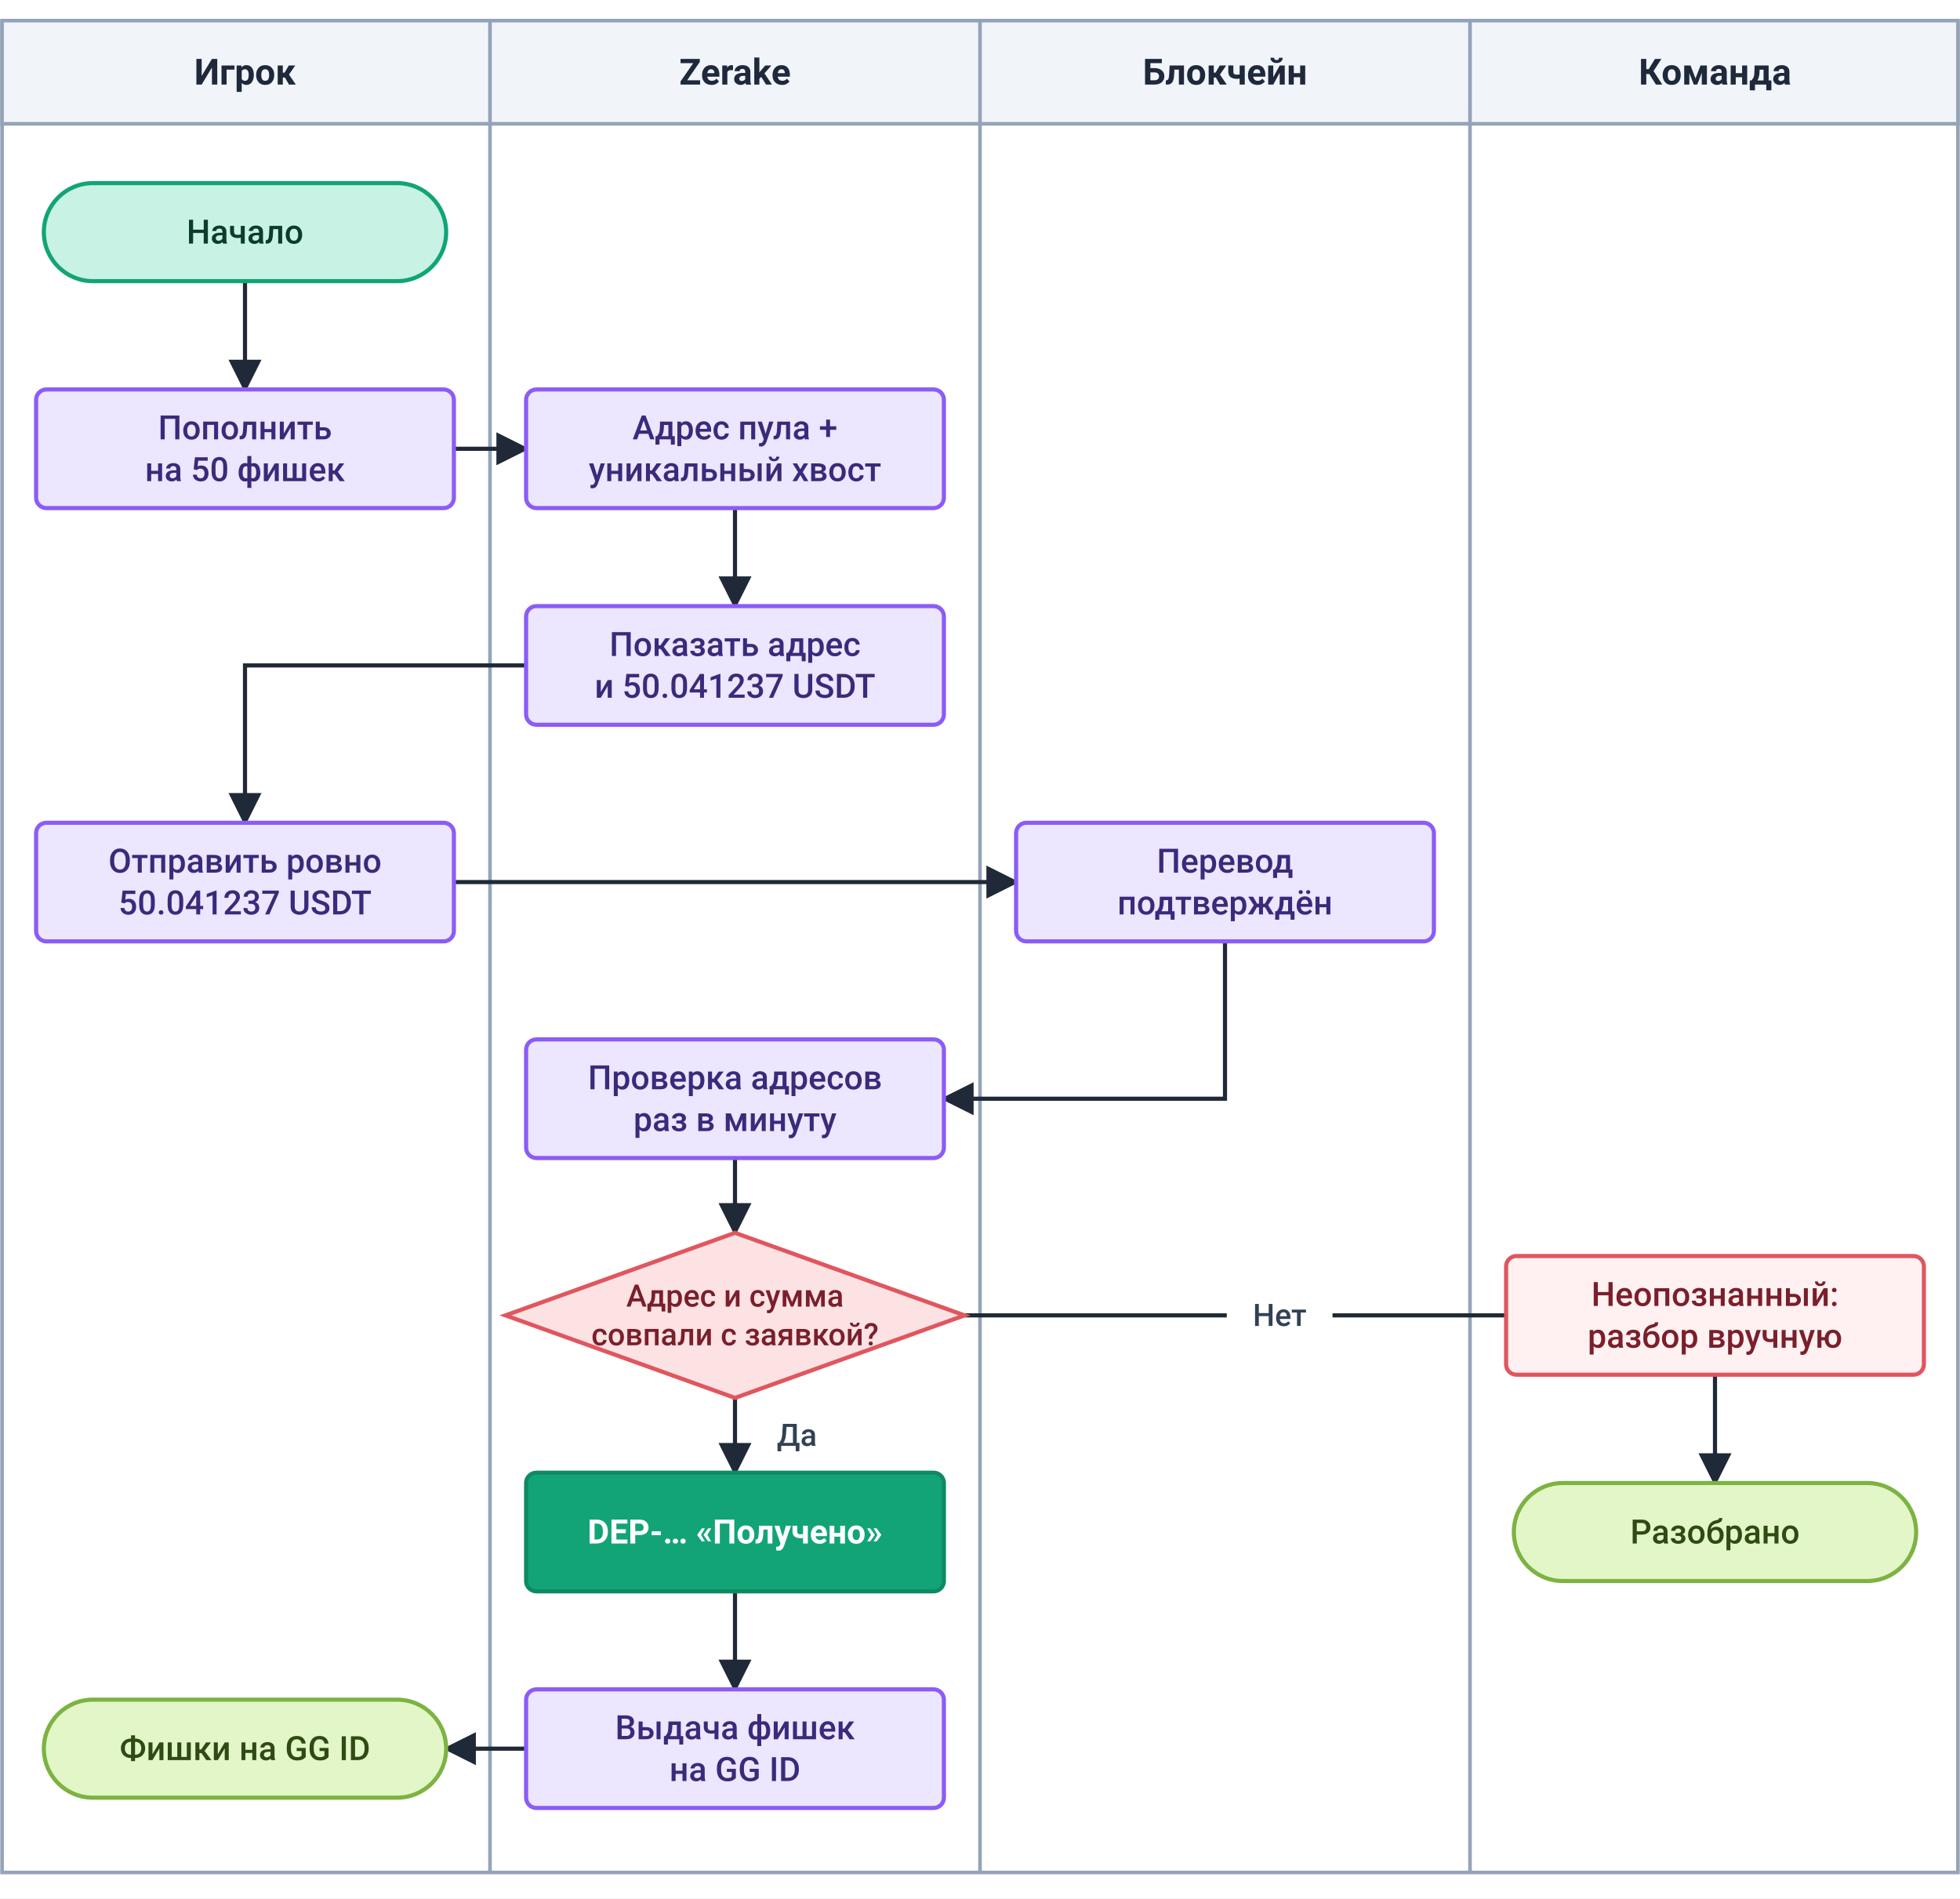
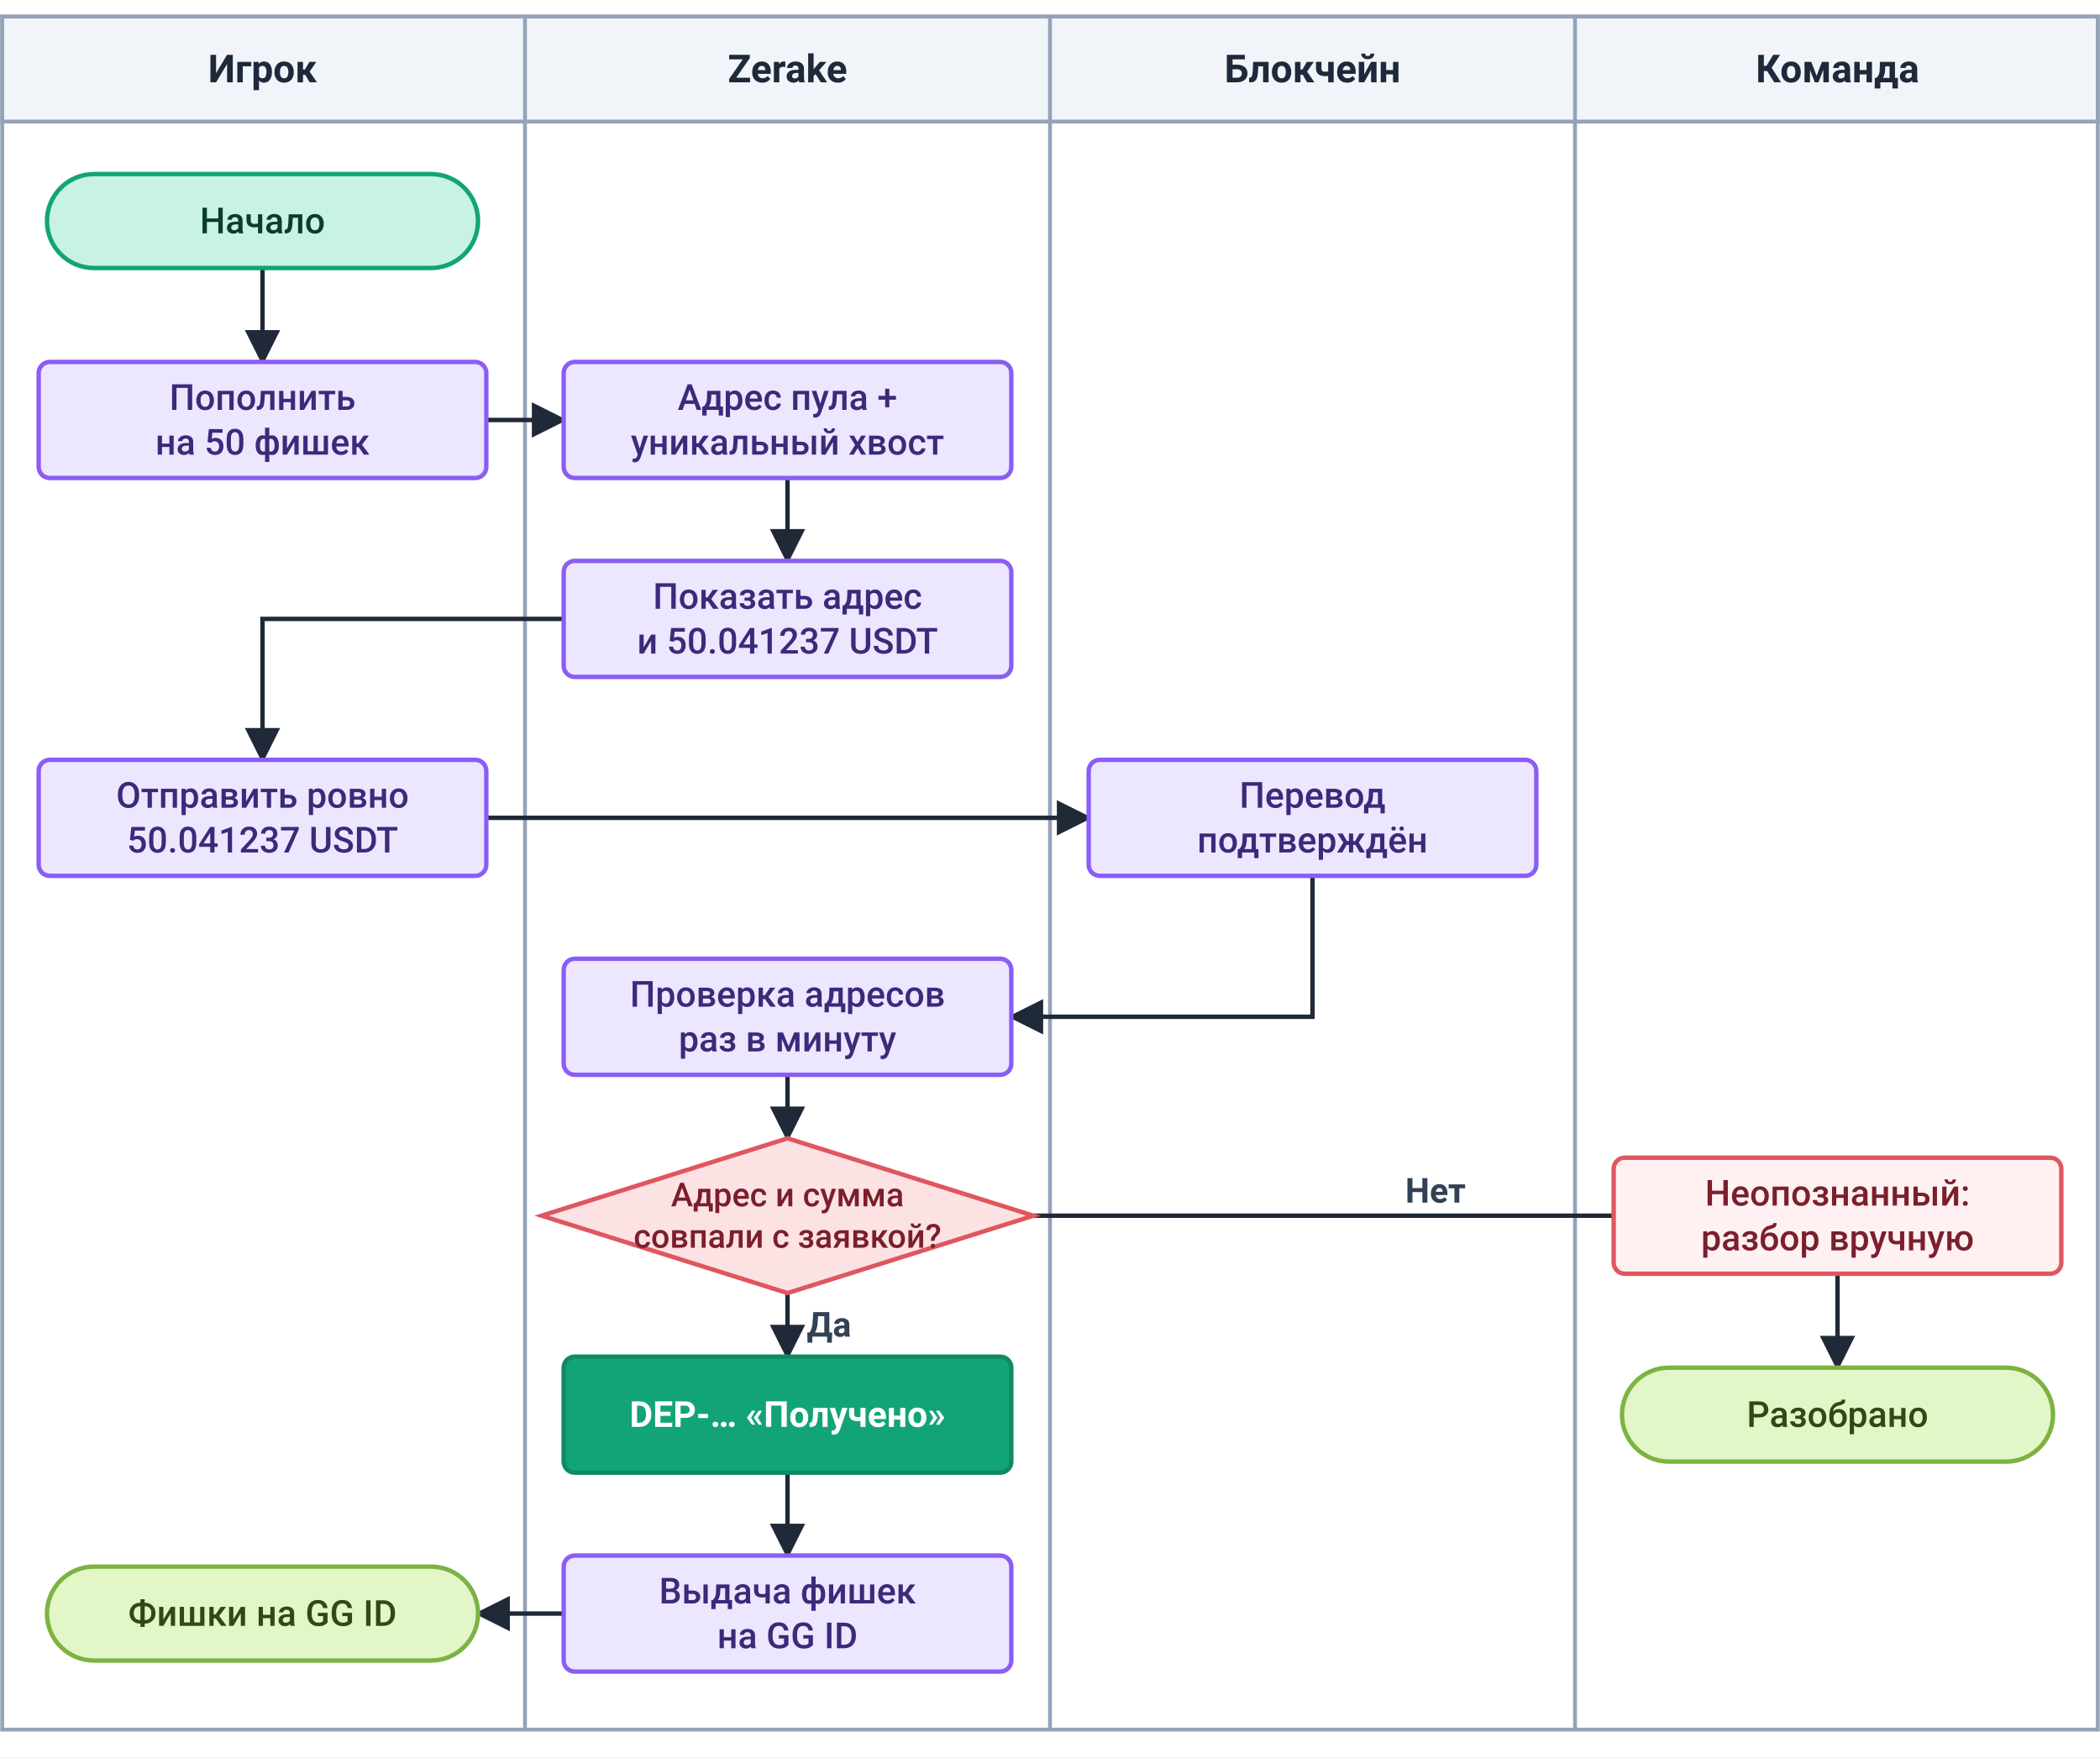
- <svg xmlns="http://www.w3.org/2000/svg" viewBox="0 0 760 736" width="760" height="736" font-family="Segoe UI, -apple-system, Roboto, Helvetica, Arial, sans-serif">
+ <svg xmlns="http://www.w3.org/2000/svg" viewBox="0 0 760 636" width="760" height="636" font-family="Segoe UI, -apple-system, Roboto, Helvetica, Arial, sans-serif">
  <defs>
    <marker id="arr" viewBox="0 0 10 10" refX="9" refY="5" markerWidth="8" markerHeight="8" orient="auto-start-reverse">
      <path d="M0,0 L10,5 L0,10 z" fill="#1f2937" />
    </marker>
  </defs>
-   <rect width="760" height="736" fill="#ffffff" />
-   <rect x="0.8" y="8" width="758.4" height="718" fill="#ffffff" stroke="#94a3b8" stroke-width="1.4" />
-   <rect x="0.8" y="8" width="758.4" height="40" fill="#f1f4f9" stroke="#94a3b8" stroke-width="1.4" />
-   <text x="95.0" y="28.0" text-anchor="middle" dominant-baseline="central" font-size="14" font-weight="600" fill="#1e293b">Игрок</text>
-   <line x1="190" y1="8" x2="190" y2="726" stroke="#94a3b8" stroke-width="1.4" />
-   <text x="285.0" y="28.0" text-anchor="middle" dominant-baseline="central" font-size="14" font-weight="600" fill="#1e293b">Zerake</text>
-   <line x1="380" y1="8" x2="380" y2="726" stroke="#94a3b8" stroke-width="1.4" />
-   <text x="475.0" y="28.0" text-anchor="middle" dominant-baseline="central" font-size="14" font-weight="600" fill="#1e293b">Блокчейн</text>
-   <line x1="570" y1="8" x2="570" y2="726" stroke="#94a3b8" stroke-width="1.4" />
-   <text x="665.0" y="28.0" text-anchor="middle" dominant-baseline="central" font-size="14" font-weight="600" fill="#1e293b">Команда</text>
-   <path d="M95.0,109.0 L95.0,151.0" fill="none" stroke="#1f2937" stroke-width="1.6" marker-end="url(#arr)" />
-   <path d="M176.0,174.0 L204.0,174.0" fill="none" stroke="#1f2937" stroke-width="1.6" marker-end="url(#arr)" />
-   <path d="M285.0,197.0 L285.0,235.0" fill="none" stroke="#1f2937" stroke-width="1.6" marker-end="url(#arr)" />
-   <path d="M204.0,258.0 L95.0,258.0 L95.0,319.0" fill="none" stroke="#1f2937" stroke-width="1.6" marker-end="url(#arr)" />
-   <path d="M176.0,342.0 L394.0,342.0" fill="none" stroke="#1f2937" stroke-width="1.6" marker-end="url(#arr)" />
-   <path d="M475.0,365.0 L475.0,426.0 L366.0,426.0" fill="none" stroke="#1f2937" stroke-width="1.6" marker-end="url(#arr)" />
-   <path d="M285.0,449.0 L285.0,478.0" fill="none" stroke="#1f2937" stroke-width="1.6" marker-end="url(#arr)" />
-   <path d="M285.0,542.0 L285.0,571.0" fill="none" stroke="#1f2937" stroke-width="1.6" marker-end="url(#arr)" />
-   <rect x="293.0" y="545.5" width="32" height="22" rx="4" fill="#ffffff" />
-   <text x="309.0" y="556.5" text-anchor="middle" dominant-baseline="central" font-size="12" font-weight="500" fill="#334155">Да</text>
-   <path d="M374.0,510.0 L665.0,510.0 L665.0,533.0" fill="none" stroke="#1f2937" stroke-width="1.6" marker-end="url(#arr)" />
-   <rect x="475.7" y="499.0" width="41" height="22" rx="4" fill="#ffffff" />
-   <text x="496.2" y="510.0" text-anchor="middle" dominant-baseline="central" font-size="12" font-weight="500" fill="#334155">Нет</text>
-   <path d="M665.0,533.0 L665.0,575.0" fill="none" stroke="#1f2937" stroke-width="1.6" marker-end="url(#arr)" />
-   <path d="M285.0,617.0 L285.0,655.0" fill="none" stroke="#1f2937" stroke-width="1.6" marker-end="url(#arr)" />
-   <path d="M204.0,678.0 L173.0,678.0" fill="none" stroke="#1f2937" stroke-width="1.6" marker-end="url(#arr)" />
-   <rect x="17.0" y="71.0" width="156" height="38" rx="19.0" fill="#c7f2e4" stroke="#12a477" stroke-width="1.6" />
-   <text x="95.0" y="90.0" text-anchor="middle" dominant-baseline="central" font-size="13" font-weight="500" fill="#0b3d2c">Начало</text>
-   <rect x="14.0" y="151.0" width="162" height="46" rx="4" fill="#ece6ff" stroke="#8b5cf6" stroke-width="1.6" />
-   <text x="95.0" y="165.9" text-anchor="middle" dominant-baseline="central" font-size="13" font-weight="500" fill="#3b2a7a">Пополнить</text>
-   <text x="95.0" y="182.1" text-anchor="middle" dominant-baseline="central" font-size="13" font-weight="500" fill="#3b2a7a">на 50 фишек</text>
-   <rect x="204.0" y="151.0" width="162" height="46" rx="4" fill="#ece6ff" stroke="#8b5cf6" stroke-width="1.6" />
-   <text x="285.0" y="165.9" text-anchor="middle" dominant-baseline="central" font-size="13" font-weight="500" fill="#3b2a7a">Адрес пула +</text>
-   <text x="285.0" y="182.1" text-anchor="middle" dominant-baseline="central" font-size="13" font-weight="500" fill="#3b2a7a">уникальный хвост</text>
-   <rect x="204.0" y="235.0" width="162" height="46" rx="4" fill="#ece6ff" stroke="#8b5cf6" stroke-width="1.6" />
-   <text x="285.0" y="249.9" text-anchor="middle" dominant-baseline="central" font-size="13" font-weight="500" fill="#3b2a7a">Показать адрес</text>
-   <text x="285.0" y="266.1" text-anchor="middle" dominant-baseline="central" font-size="13" font-weight="500" fill="#3b2a7a">и 50.041237 USDT</text>
-   <rect x="14.0" y="319.0" width="162" height="46" rx="4" fill="#ece6ff" stroke="#8b5cf6" stroke-width="1.6" />
-   <text x="95.0" y="333.9" text-anchor="middle" dominant-baseline="central" font-size="13" font-weight="500" fill="#3b2a7a">Отправить ровно</text>
-   <text x="95.0" y="350.1" text-anchor="middle" dominant-baseline="central" font-size="13" font-weight="500" fill="#3b2a7a">50.041237 USDT</text>
-   <rect x="394.0" y="319.0" width="162" height="46" rx="4" fill="#ece6ff" stroke="#8b5cf6" stroke-width="1.6" />
-   <text x="475.0" y="333.9" text-anchor="middle" dominant-baseline="central" font-size="13" font-weight="500" fill="#3b2a7a">Перевод</text>
-   <text x="475.0" y="350.1" text-anchor="middle" dominant-baseline="central" font-size="13" font-weight="500" fill="#3b2a7a">подтверждён</text>
-   <rect x="204.0" y="403.0" width="162" height="46" rx="4" fill="#ece6ff" stroke="#8b5cf6" stroke-width="1.6" />
-   <text x="285.0" y="417.9" text-anchor="middle" dominant-baseline="central" font-size="13" font-weight="500" fill="#3b2a7a">Проверка адресов</text>
-   <text x="285.0" y="434.1" text-anchor="middle" dominant-baseline="central" font-size="13" font-weight="500" fill="#3b2a7a">раз в минуту</text>
-   <polygon points="285.0,478.0 374.0,510.0 285.0,542.0 196.0,510.0" fill="#fde2e4" stroke="#e0565f" stroke-width="1.6" />
-   <text x="285.0" y="502.5" text-anchor="middle" dominant-baseline="central" font-size="12" font-weight="500" fill="#7a1f2b">Адрес и сумма</text>
-   <text x="285.0" y="517.5" text-anchor="middle" dominant-baseline="central" font-size="12" font-weight="500" fill="#7a1f2b">совпали с заявкой?</text>
-   <rect x="204.0" y="571.0" width="162" height="46" rx="4" fill="#12a477" stroke="#0f8a63" stroke-width="1.6" />
-   <text x="285.0" y="594.0" text-anchor="middle" dominant-baseline="central" font-size="13" font-weight="600" fill="#ffffff">DEP-… «Получено»</text>
-   <rect x="204.0" y="655.0" width="162" height="46" rx="4" fill="#ece6ff" stroke="#8b5cf6" stroke-width="1.6" />
-   <text x="285.0" y="669.9" text-anchor="middle" dominant-baseline="central" font-size="13" font-weight="500" fill="#3b2a7a">Выдача фишек</text>
-   <text x="285.0" y="686.1" text-anchor="middle" dominant-baseline="central" font-size="13" font-weight="500" fill="#3b2a7a">на GG ID</text>
-   <rect x="17.0" y="659.0" width="156" height="38" rx="19.0" fill="#e3f6c8" stroke="#7cb342" stroke-width="1.6" />
-   <text x="95.0" y="678.0" text-anchor="middle" dominant-baseline="central" font-size="13" font-weight="500" fill="#2f4a12">Фишки на GG ID</text>
-   <rect x="584.0" y="487.0" width="162" height="46" rx="4" fill="#fff1f2" stroke="#e0565f" stroke-width="1.6" />
-   <text x="665.0" y="501.9" text-anchor="middle" dominant-baseline="central" font-size="13" font-weight="500" fill="#7a1f2b">Неопознанный:</text>
-   <text x="665.0" y="518.1" text-anchor="middle" dominant-baseline="central" font-size="13" font-weight="500" fill="#7a1f2b">разбор вручную</text>
-   <rect x="587.0" y="575.0" width="156" height="38" rx="19.0" fill="#e3f6c8" stroke="#7cb342" stroke-width="1.6" />
-   <text x="665.0" y="594.0" text-anchor="middle" dominant-baseline="central" font-size="13" font-weight="500" fill="#2f4a12">Разобрано</text>
+   <rect width="760" height="636" fill="#ffffff" />
+   <rect x="0.8" y="6" width="758.4" height="620" fill="#ffffff" stroke="#94a3b8" stroke-width="1.4" />
+   <rect x="0.8" y="6" width="758.4" height="38" fill="#f1f4f9" stroke="#94a3b8" stroke-width="1.4" />
+   <text x="95.0" y="25.0" text-anchor="middle" dominant-baseline="central" font-size="14" font-weight="600" fill="#1e293b">Игрок</text>
+   <line x1="190" y1="6" x2="190" y2="626" stroke="#94a3b8" stroke-width="1.4" />
+   <text x="285.0" y="25.0" text-anchor="middle" dominant-baseline="central" font-size="14" font-weight="600" fill="#1e293b">Zerake</text>
+   <line x1="380" y1="6" x2="380" y2="626" stroke="#94a3b8" stroke-width="1.4" />
+   <text x="475.0" y="25.0" text-anchor="middle" dominant-baseline="central" font-size="14" font-weight="600" fill="#1e293b">Блокчейн</text>
+   <line x1="570" y1="6" x2="570" y2="626" stroke="#94a3b8" stroke-width="1.4" />
+   <text x="665.0" y="25.0" text-anchor="middle" dominant-baseline="central" font-size="14" font-weight="600" fill="#1e293b">Команда</text>
+   <path d="M95.0,97.0 L95.0,131.0" fill="none" stroke="#1f2937" stroke-width="1.6" marker-end="url(#arr)" />
+   <path d="M176.0,152.0 L204.0,152.0" fill="none" stroke="#1f2937" stroke-width="1.6" marker-end="url(#arr)" />
+   <path d="M285.0,173.0 L285.0,203.0" fill="none" stroke="#1f2937" stroke-width="1.6" marker-end="url(#arr)" />
+   <path d="M204.0,224.0 L95.0,224.0 L95.0,275.0" fill="none" stroke="#1f2937" stroke-width="1.6" marker-end="url(#arr)" />
+   <path d="M176.0,296.0 L394.0,296.0" fill="none" stroke="#1f2937" stroke-width="1.6" marker-end="url(#arr)" />
+   <path d="M475.0,317.0 L475.0,368.0 L366.0,368.0" fill="none" stroke="#1f2937" stroke-width="1.6" marker-end="url(#arr)" />
+   <path d="M285.0,389.0 L285.0,412.0" fill="none" stroke="#1f2937" stroke-width="1.6" marker-end="url(#arr)" />
+   <path d="M285.0,468.0 L285.0,491.0" fill="none" stroke="#1f2937" stroke-width="1.6" marker-end="url(#arr)" />
+   <text x="292.0" y="479.5" text-anchor="start" dominant-baseline="central" font-size="12.5" font-weight="600" fill="#334155">Да</text>
+   <path d="M374.0,440.0 L665.0,440.0 L665.0,461.0" fill="none" stroke="#1f2937" stroke-width="1.6" marker-end="url(#arr)" />
+   <text x="519.5" y="431.0" text-anchor="middle" dominant-baseline="central" font-size="12.5" font-weight="600" fill="#334155">Нет</text>
+   <path d="M665.0,461.0 L665.0,495.0" fill="none" stroke="#1f2937" stroke-width="1.6" marker-end="url(#arr)" />
+   <path d="M285.0,533.0 L285.0,563.0" fill="none" stroke="#1f2937" stroke-width="1.6" marker-end="url(#arr)" />
+   <path d="M204.0,584.0 L173.0,584.0" fill="none" stroke="#1f2937" stroke-width="1.6" marker-end="url(#arr)" />
+   <rect x="17.0" y="63.0" width="156" height="34" rx="17.0" fill="#c7f2e4" stroke="#12a477" stroke-width="1.6" />
+   <text x="95.0" y="80.0" text-anchor="middle" dominant-baseline="central" font-size="13" font-weight="500" fill="#0b3d2c">Начало</text>
+   <rect x="14.0" y="131.0" width="162" height="42" rx="4" fill="#ece6ff" stroke="#8b5cf6" stroke-width="1.6" />
+   <text x="95.0" y="143.9" text-anchor="middle" dominant-baseline="central" font-size="13" font-weight="500" fill="#3b2a7a">Пополнить</text>
+   <text x="95.0" y="160.1" text-anchor="middle" dominant-baseline="central" font-size="13" font-weight="500" fill="#3b2a7a">на 50 фишек</text>
+   <rect x="204.0" y="131.0" width="162" height="42" rx="4" fill="#ece6ff" stroke="#8b5cf6" stroke-width="1.6" />
+   <text x="285.0" y="143.9" text-anchor="middle" dominant-baseline="central" font-size="13" font-weight="500" fill="#3b2a7a">Адрес пула +</text>
+   <text x="285.0" y="160.1" text-anchor="middle" dominant-baseline="central" font-size="13" font-weight="500" fill="#3b2a7a">уникальный хвост</text>
+   <rect x="204.0" y="203.0" width="162" height="42" rx="4" fill="#ece6ff" stroke="#8b5cf6" stroke-width="1.6" />
+   <text x="285.0" y="215.9" text-anchor="middle" dominant-baseline="central" font-size="13" font-weight="500" fill="#3b2a7a">Показать адрес</text>
+   <text x="285.0" y="232.1" text-anchor="middle" dominant-baseline="central" font-size="13" font-weight="500" fill="#3b2a7a">и 50.041237 USDT</text>
+   <rect x="14.0" y="275.0" width="162" height="42" rx="4" fill="#ece6ff" stroke="#8b5cf6" stroke-width="1.6" />
+   <text x="95.0" y="287.9" text-anchor="middle" dominant-baseline="central" font-size="13" font-weight="500" fill="#3b2a7a">Отправить ровно</text>
+   <text x="95.0" y="304.1" text-anchor="middle" dominant-baseline="central" font-size="13" font-weight="500" fill="#3b2a7a">50.041237 USDT</text>
+   <rect x="394.0" y="275.0" width="162" height="42" rx="4" fill="#ece6ff" stroke="#8b5cf6" stroke-width="1.6" />
+   <text x="475.0" y="287.9" text-anchor="middle" dominant-baseline="central" font-size="13" font-weight="500" fill="#3b2a7a">Перевод</text>
+   <text x="475.0" y="304.1" text-anchor="middle" dominant-baseline="central" font-size="13" font-weight="500" fill="#3b2a7a">подтверждён</text>
+   <rect x="204.0" y="347.0" width="162" height="42" rx="4" fill="#ece6ff" stroke="#8b5cf6" stroke-width="1.6" />
+   <text x="285.0" y="359.9" text-anchor="middle" dominant-baseline="central" font-size="13" font-weight="500" fill="#3b2a7a">Проверка адресов</text>
+   <text x="285.0" y="376.1" text-anchor="middle" dominant-baseline="central" font-size="13" font-weight="500" fill="#3b2a7a">раз в минуту</text>
+   <polygon points="285.0,412.0 374.0,440.0 285.0,468.0 196.0,440.0" fill="#fde2e4" stroke="#e0565f" stroke-width="1.6" />
+   <text x="285.0" y="432.5" text-anchor="middle" dominant-baseline="central" font-size="12" font-weight="500" fill="#7a1f2b">Адрес и сумма</text>
+   <text x="285.0" y="447.5" text-anchor="middle" dominant-baseline="central" font-size="12" font-weight="500" fill="#7a1f2b">совпали с заявкой?</text>
+   <rect x="204.0" y="491.0" width="162" height="42" rx="4" fill="#12a477" stroke="#0f8a63" stroke-width="1.6" />
+   <text x="285.0" y="512.0" text-anchor="middle" dominant-baseline="central" font-size="13" font-weight="600" fill="#ffffff">DEP-… «Получено»</text>
+   <rect x="204.0" y="563.0" width="162" height="42" rx="4" fill="#ece6ff" stroke="#8b5cf6" stroke-width="1.6" />
+   <text x="285.0" y="575.9" text-anchor="middle" dominant-baseline="central" font-size="13" font-weight="500" fill="#3b2a7a">Выдача фишек</text>
+   <text x="285.0" y="592.1" text-anchor="middle" dominant-baseline="central" font-size="13" font-weight="500" fill="#3b2a7a">на GG ID</text>
+   <rect x="17.0" y="567.0" width="156" height="34" rx="17.0" fill="#e3f6c8" stroke="#7cb342" stroke-width="1.6" />
+   <text x="95.0" y="584.0" text-anchor="middle" dominant-baseline="central" font-size="13" font-weight="500" fill="#2f4a12">Фишки на GG ID</text>
+   <rect x="584.0" y="419.0" width="162" height="42" rx="4" fill="#fff1f2" stroke="#e0565f" stroke-width="1.6" />
+   <text x="665.0" y="431.9" text-anchor="middle" dominant-baseline="central" font-size="13" font-weight="500" fill="#7a1f2b">Неопознанный:</text>
+   <text x="665.0" y="448.1" text-anchor="middle" dominant-baseline="central" font-size="13" font-weight="500" fill="#7a1f2b">разбор вручную</text>
+   <rect x="587.0" y="495.0" width="156" height="34" rx="17.0" fill="#e3f6c8" stroke="#7cb342" stroke-width="1.6" />
+   <text x="665.0" y="512.0" text-anchor="middle" dominant-baseline="central" font-size="13" font-weight="500" fill="#2f4a12">Разобрано</text>
</svg>
